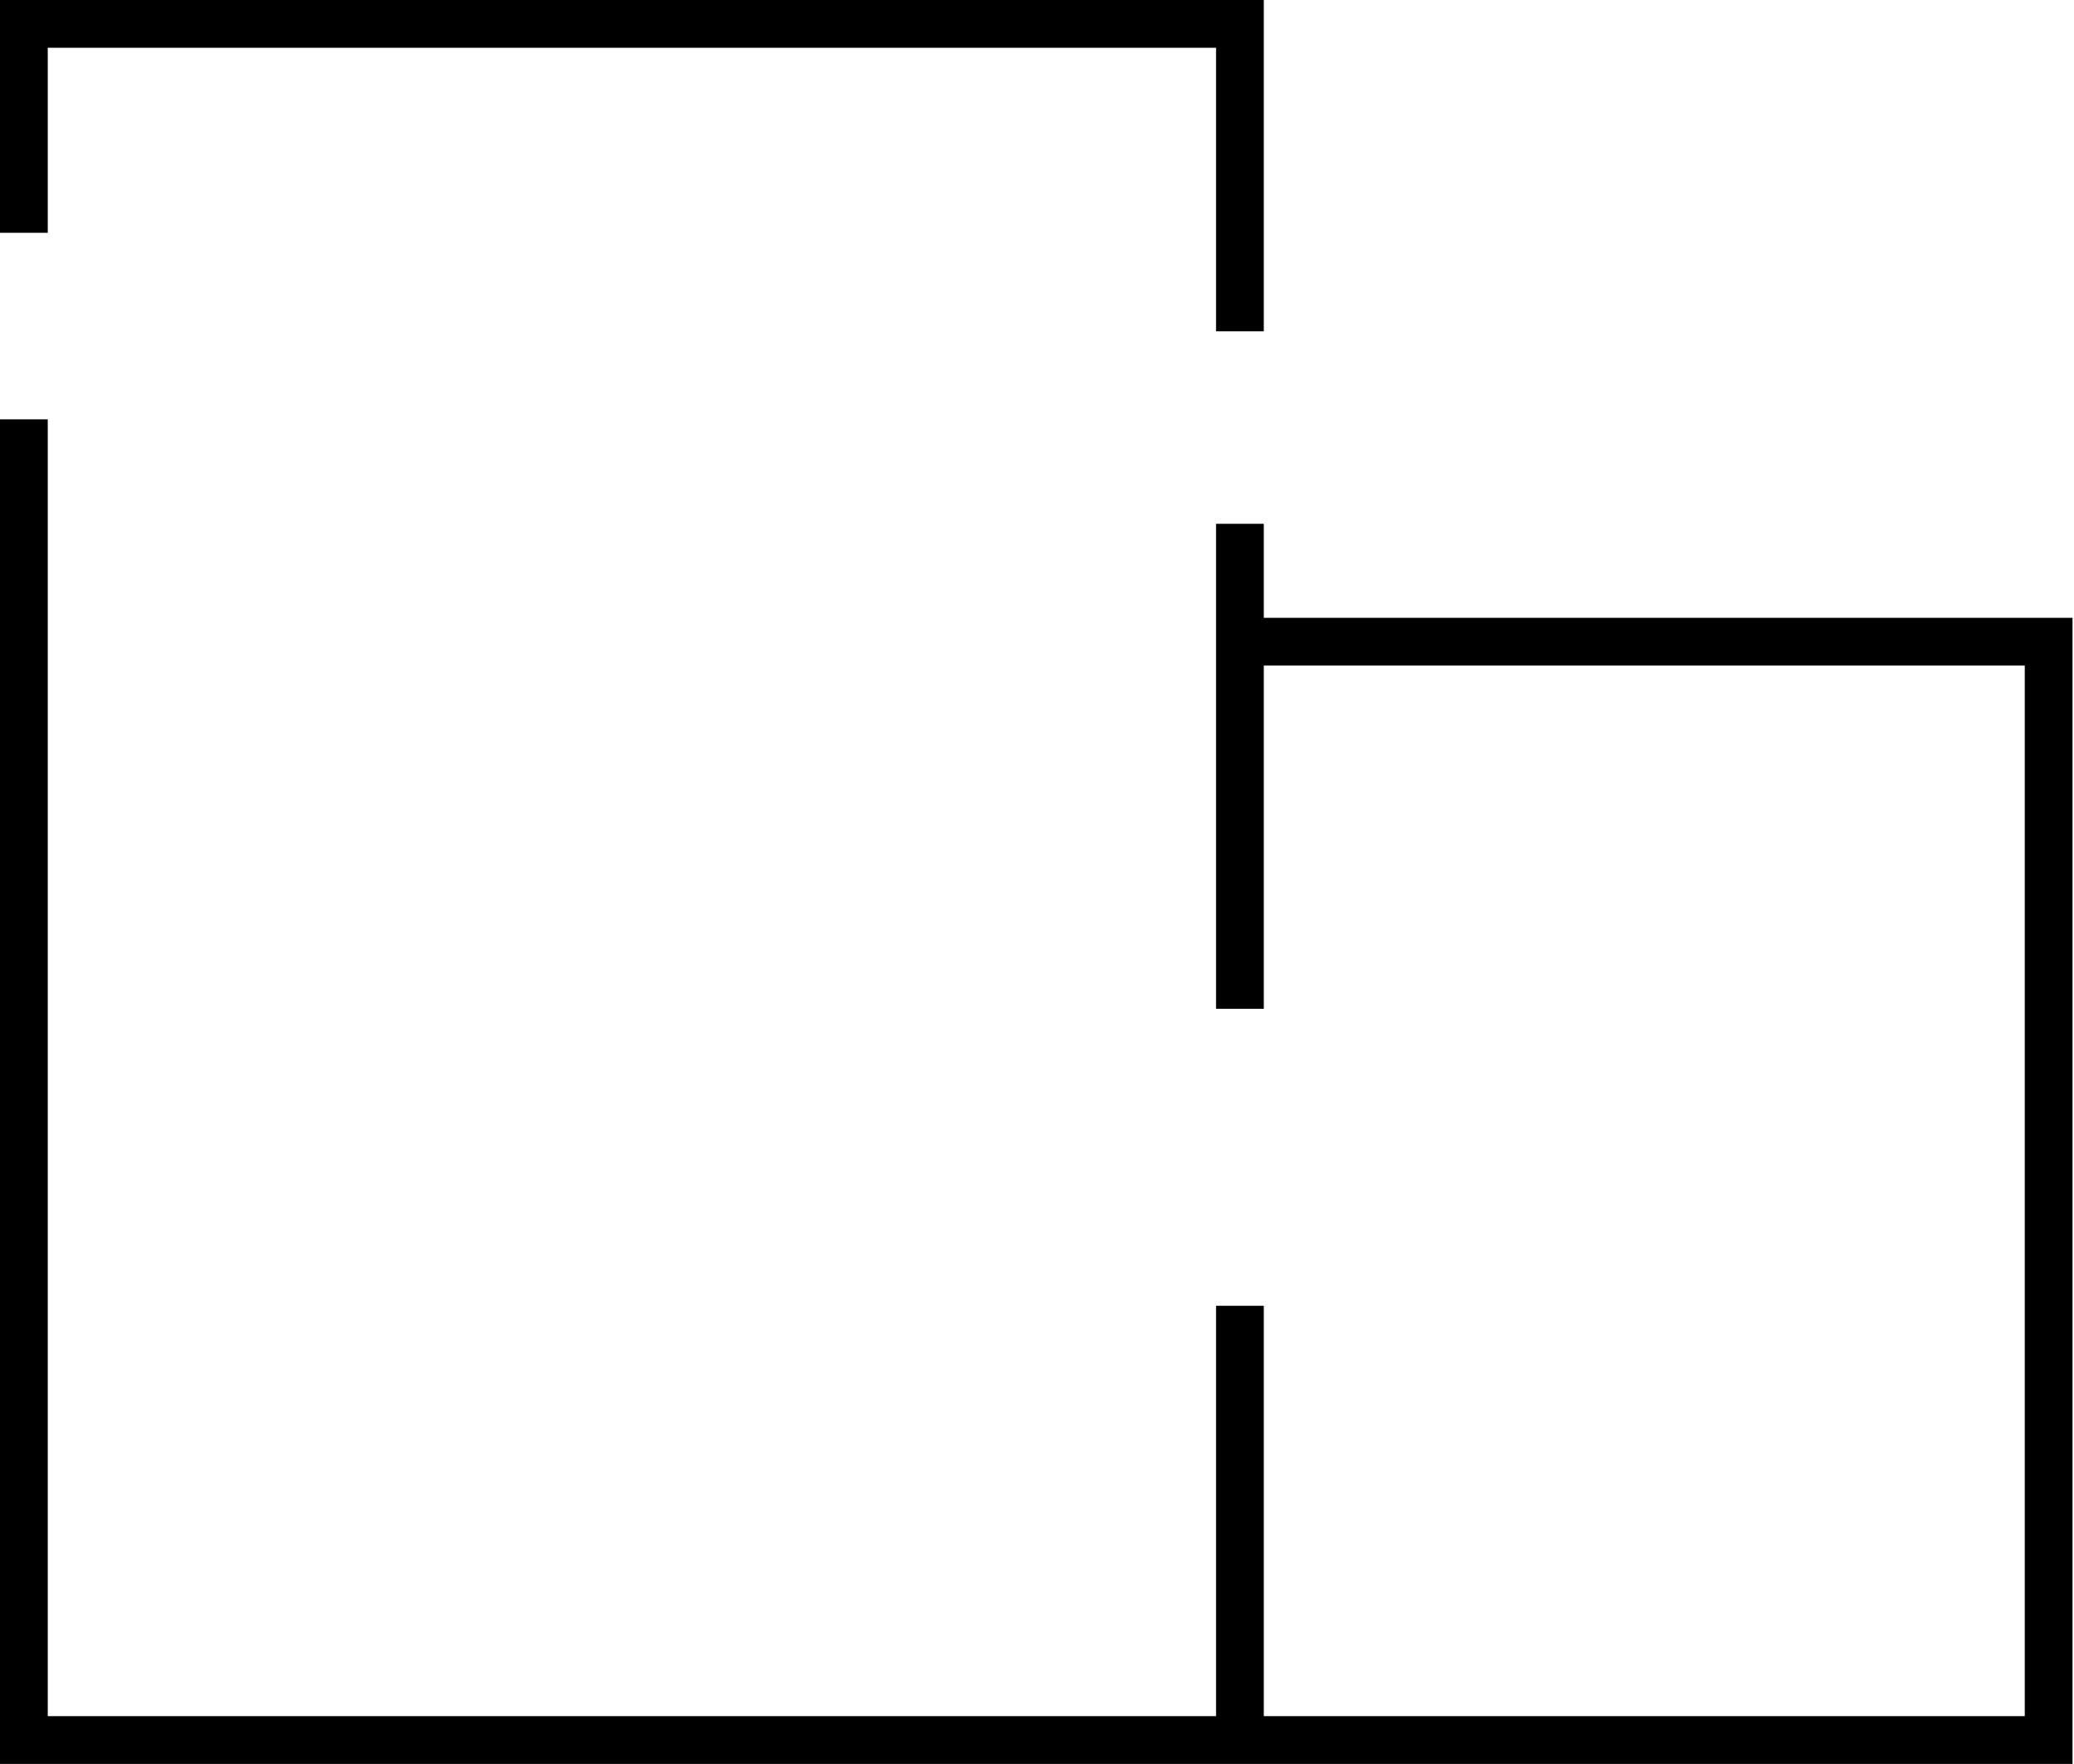
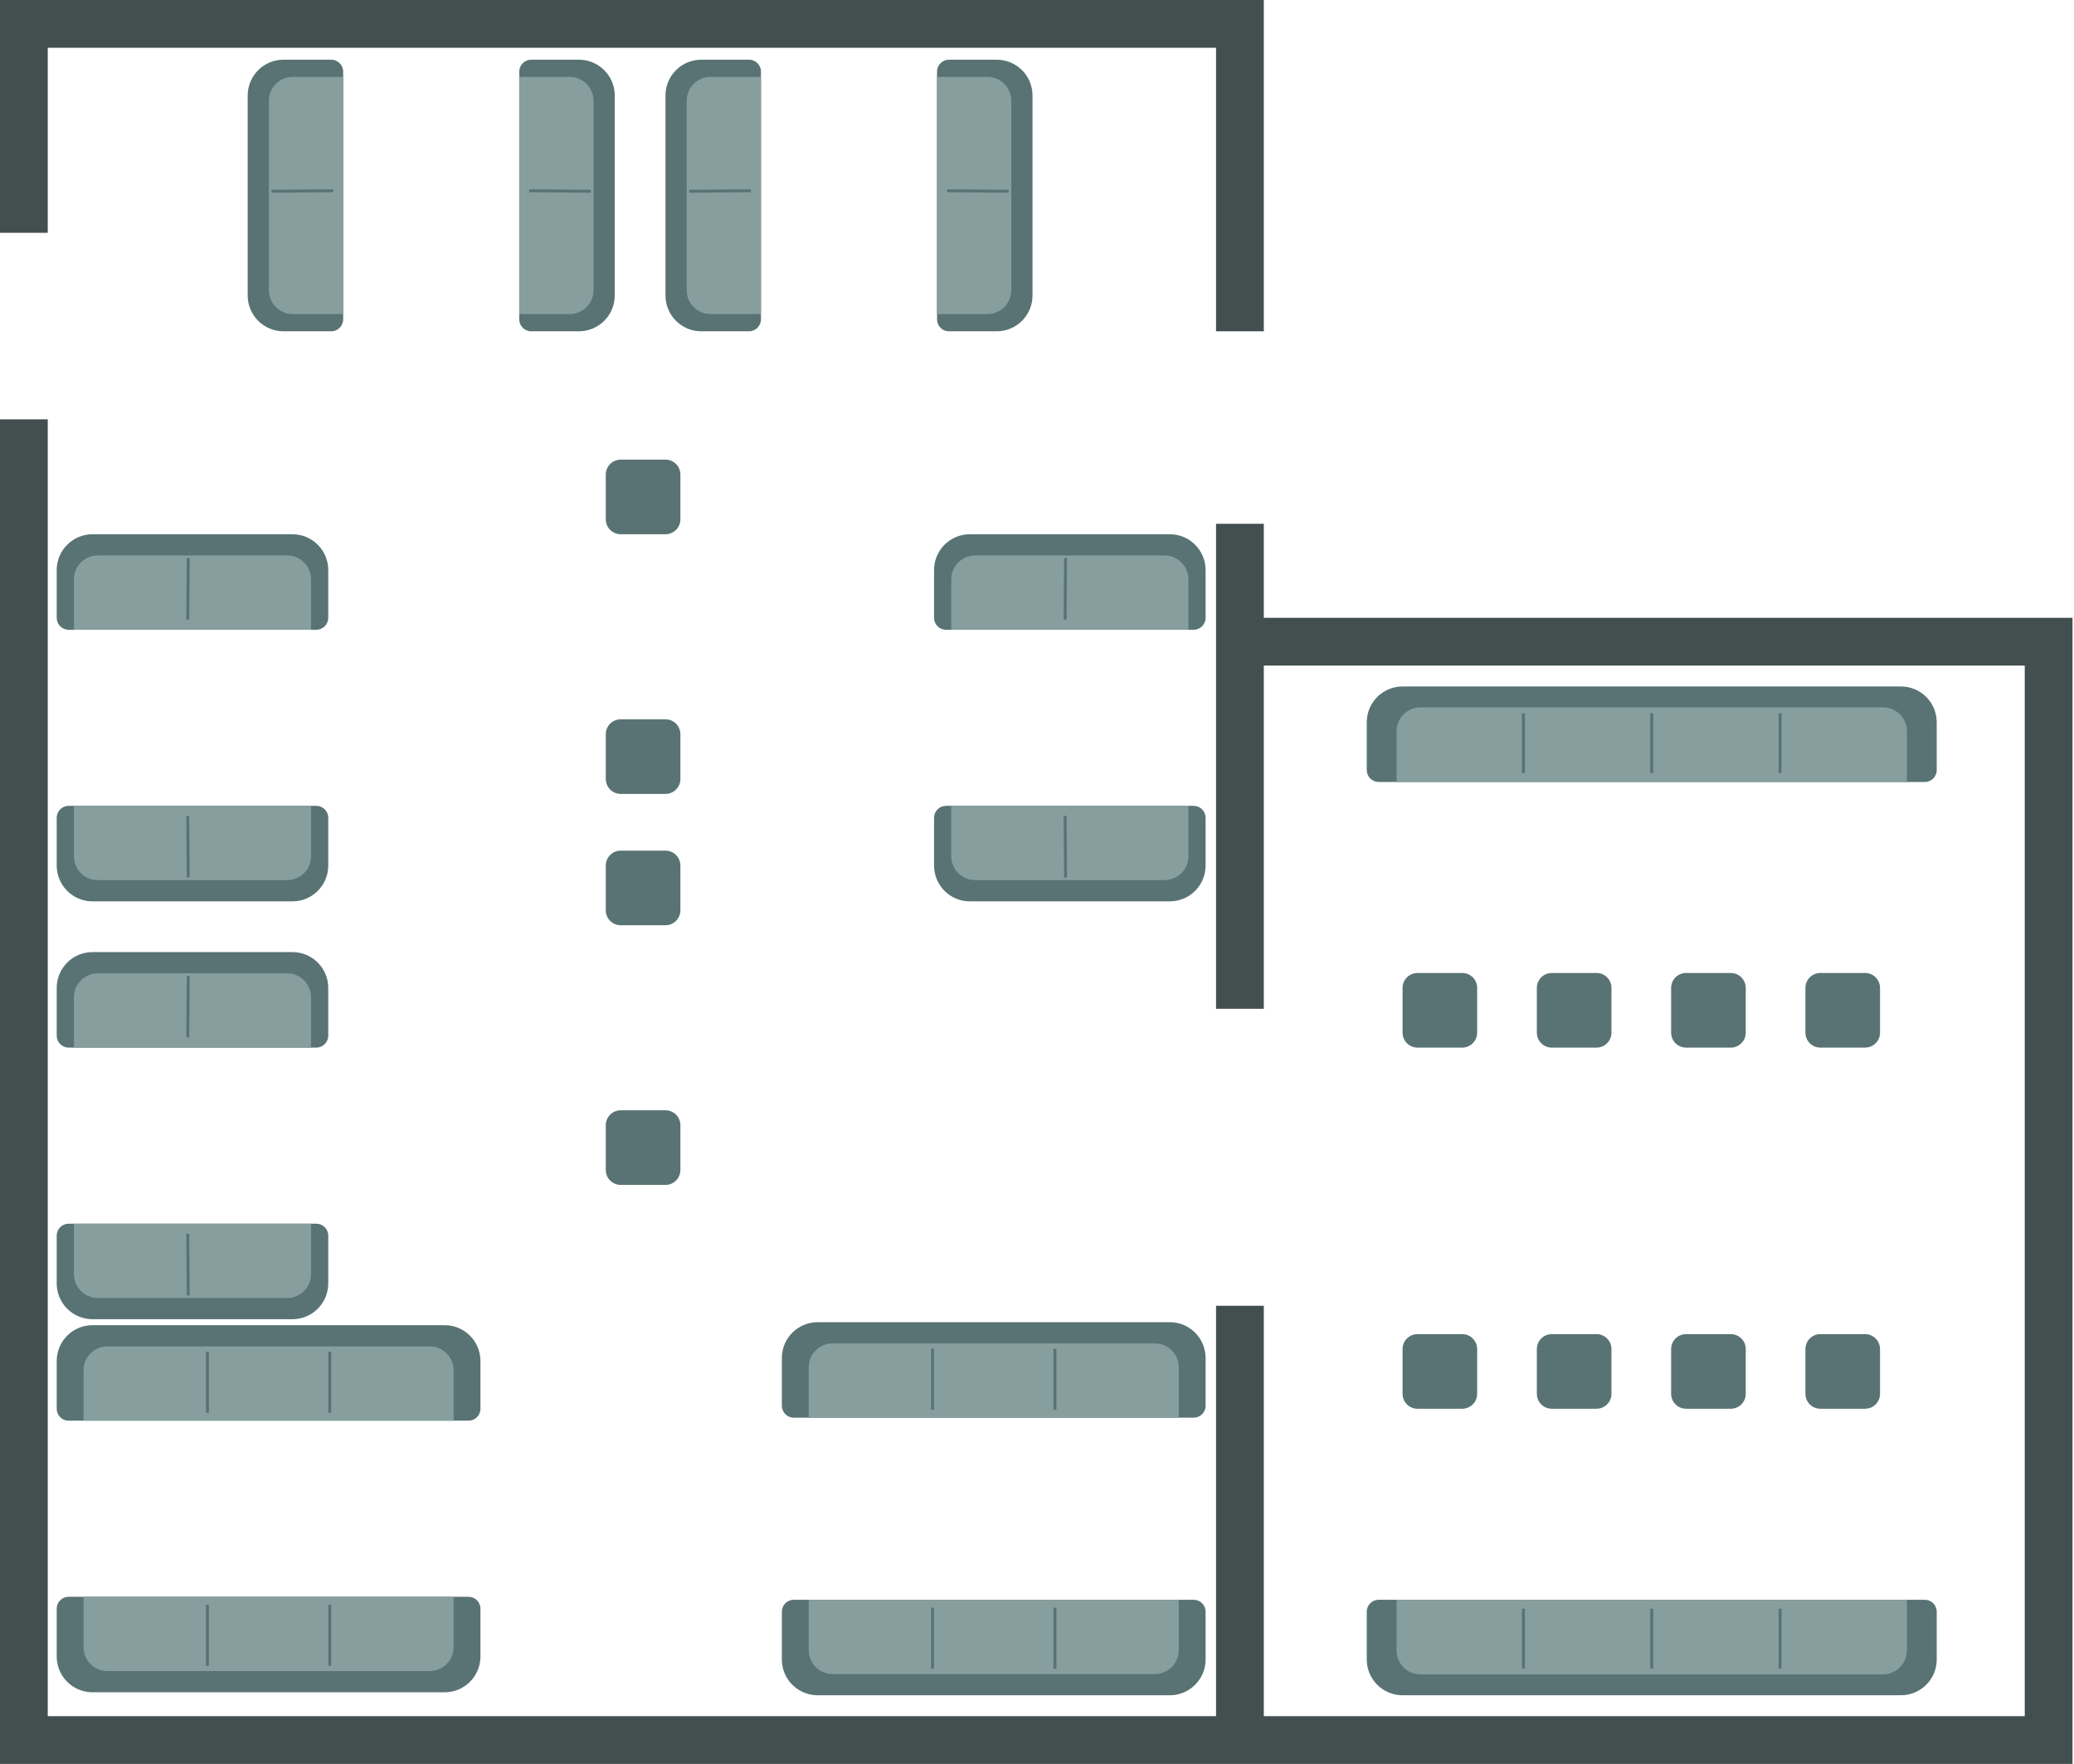
<svg xmlns="http://www.w3.org/2000/svg" width="695" height="591" viewBox="0 0 695 591" fill="none">
-   <path d="M8 78V8H415.5V111M415.5 175.5V215M415.5 338V215M415.5 437.5V583M415.5 583H8V140.5M415.5 583H686.5V456.5V215H415.5" stroke="black" stroke-width="16" />
+   <path d="M8 78V8H415.5V111M415.5 175.5V215M415.5 338V215M415.5 437.5V583M415.5 583H8V140.5M415.5 583H686.5V456.5V215H415.5" stroke="#434E4F" stroke-width="16" />
+   <rect x="203" y="285" width="25" height="25" rx="5" fill="#597374" />
+   <rect x="470" y="447" width="25" height="25" rx="5" fill="#597374" />
+   <rect x="515" y="447" width="25" height="25" rx="5" fill="#597374" />
+   <rect x="605" y="447" width="25" height="25" rx="5" fill="#597374" />
+   <rect x="560" y="447" width="25" height="25" rx="5" fill="#597374" />
+   <rect x="203" y="372" width="25" height="25" rx="5" fill="#597374" />
+   <rect x="203" y="154" width="25" height="25" rx="5" fill="#597374" />
+   <rect x="203" y="241" width="25" height="25" rx="5" fill="#597374" />
+   <path d="M161 555C161 561.627 155.627 567 149 567H31C24.373 567 19 561.627 19 555V539C19 536.791 20.791 535 23 535H157C159.209 535 161 536.791 161 539V555Z" fill="#597374" />
+   <path d="M152 551.889C152 556.307 148.418 559.889 144 559.889H36C31.582 559.889 28 556.307 28 551.889V535H152V551.889Z" fill="#869E9E" />
+   <line x1="69.5" y1="537.667" x2="69.5" y2="558.111" stroke="#597374" />
+   <line x1="110.5" y1="537.667" x2="110.5" y2="558.111" stroke="#597374" />
+   <path d="M161 456C161 449.373 155.627 444 149 444H31C24.373 444 19 449.373 19 456V472C19 474.209 20.791 476 23 476H157C159.209 476 161 474.209 161 472V456Z" fill="#597374" />
+   <path d="M152 459.111C152 454.693 148.418 451.111 144 451.111H36C31.582 451.111 28 454.693 28 459.111V476H152V459.111Z" fill="#869E9E" />
+   <line y1="-0.5" x2="20.444" y2="-0.5" transform="matrix(0 -1 -1 0 69 473.333)" stroke="#597374" />
+   <line y1="-0.5" x2="20.444" y2="-0.5" transform="matrix(0 -1 -1 0 110 473.333)" stroke="#597374" />
+   <path d="M404 556C404 562.627 398.627 568 392 568H274C267.373 568 262 562.627 262 556V540C262 537.791 263.791 536 266 536H400C402.209 536 404 537.791 404 540V556Z" fill="#597374" />
+   <path d="M395 552.889C395 557.307 391.418 560.889 387 560.889H279C274.582 560.889 271 557.307 271 552.889V536H395V552.889Z" fill="#869E9E" />
+   <line x1="312.5" y1="538.667" x2="312.5" y2="559.111" stroke="#597374" />
+   <line x1="353.5" y1="538.667" x2="353.5" y2="559.111" stroke="#597374" />
+   <path d="M404 455C404 448.373 398.627 443 392 443H274C267.373 443 262 448.373 262 455V471C262 473.209 263.791 475 266 475H400C402.209 475 404 473.209 404 471V455Z" fill="#597374" />
+   <path d="M395 458.111C395 453.693 391.418 450.111 387 450.111H279C274.582 450.111 271 453.693 271 458.111V475H395V458.111Z" fill="#869E9E" />
+   <line y1="-0.5" x2="20.444" y2="-0.5" transform="matrix(0 -1 -1 0 312 472.333)" stroke="#597374" />
+   <line y1="-0.5" x2="20.444" y2="-0.5" transform="matrix(0 -1 -1 0 353 472.333)" stroke="#597374" />
+   <path d="M649 556C649 562.627 643.627 568 637 568H470C463.373 568 458 562.627 458 556V540C458 537.791 459.791 536 462 536H645C647.209 536 649 537.791 649 540V556Z" fill="#597374" />
+   <path d="M639 553C639 557.418 635.418 561 631 561H476C471.582 561 468 557.418 468 553V536H639V553Z" fill="#869E9E" />
+   <line x1="510.5" y1="539" x2="510.5" y2="559" stroke="#597374" />
+   <line x1="553.5" y1="539" x2="553.5" y2="559" stroke="#597374" />
+   <line x1="596.5" y1="539" x2="596.5" y2="559" stroke="#597374" />
+   <rect width="25" height="25" rx="5" transform="matrix(1 0 0 -1 470 351)" fill="#597374" />
+   <rect width="25" height="25" rx="5" transform="matrix(1 0 0 -1 515 351)" fill="#597374" />
+   <rect width="25" height="25" rx="5" transform="matrix(1 0 0 -1 605 351)" fill="#597374" />
+   <rect width="25" height="25" rx="5" transform="matrix(1 0 0 -1 560 351)" fill="#597374" />
+   <path d="M649 242C649 235.373 643.627 230 637 230L470 230C463.373 230 458 235.373 458 242V258C458 260.209 459.791 262 462 262L645 262C647.209 262 649 260.209 649 258V242Z" fill="#597374" />
+   <path d="M639 245C639 240.582 635.418 237 631 237L476 237C471.582 237 468 240.582 468 245V262L639 262V245Z" fill="#869E9E" />
+   <line y1="-0.5" x2="20" y2="-0.5" transform="matrix(0 -1 -1 0 510 259)" stroke="#597374" />
+   <line y1="-0.5" x2="20" y2="-0.5" transform="matrix(0 -1 -1 0 553 259)" stroke="#597374" />
+   <line y1="-0.5" x2="20" y2="-0.5" transform="matrix(0 -1 -1 0 596 259)" stroke="#597374" />
+   <path d="M110 430C110 436.627 104.627 442 98 442H31C24.373 442 19 436.627 19 430V414C19 411.791 20.791 410 23 410H106C108.209 410 110 411.791 110 414V430Z" fill="#597374" />
+   <path d="M104.232 426.889C104.232 431.307 100.651 434.889 96.232 434.889H32.768C28.349 434.889 24.768 431.307 24.768 426.889V410H104.232V426.889Z" fill="#869E9E" />
+   <line x1="62.919" y1="413.37" x2="63.069" y2="434.033" stroke="#597374" />
+   <path d="M110 331C110 324.373 104.627 319 98 319H31C24.373 319 19 324.373 19 331V347C19 349.209 20.791 351 23 351H106C108.209 351 110 349.209 110 347V331Z" fill="#597374" />
+   <path d="M104.232 334.111C104.232 329.693 100.651 326.111 96.232 326.111H32.768C28.349 326.111 24.768 329.693 24.768 334.111V351H104.232V334.111Z" fill="#869E9E" />
+   <line y1="-0.5" x2="20.444" y2="2.5" transform="matrix(0.152372 -0.988323 -0.988323 -0.152372 62.4248 347.554)" stroke="#597374" />
+   <path d="M404 290C404 296.627 398.627 302 392 302H325C318.373 302 313 296.627 313 290V274C313 271.791 314.791 270 317 270H400C402.209 270 404 271.791 404 274V290Z" fill="#597374" />
+   <path d="M398.232 286.889C398.232 291.307 394.651 294.889 390.232 294.889H326.768C322.349 294.889 318.768 291.307 318.768 286.889V270H398.232V286.889Z" fill="#869E9E" />
+   <line x1="356.919" y1="273.37" x2="357.069" y2="294.033" stroke="#597374" />
+   <path d="M404 191C404 184.373 398.627 179 392 179L325 179C318.373 179 313 184.373 313 191V207C313 209.209 314.791 211 317 211L400 211C402.209 211 404 209.209 404 207V191Z" fill="#597374" />
+   <path d="M398.232 194.111C398.232 189.693 394.651 186.111 390.232 186.111H326.768C322.349 186.111 318.768 189.693 318.768 194.111V211H398.232V194.111Z" fill="#869E9E" />
+   <line y1="-0.5" x2="20.444" y2="2.5" transform="matrix(0.152372 -0.988323 -0.988323 -0.152372 356.425 207.554)" stroke="#597374" />
+   <path d="M110 290C110 296.627 104.627 302 98 302H31C24.373 302 19 296.627 19 290V274C19 271.791 20.791 270 23 270H106C108.209 270 110 271.791 110 274V290Z" fill="#597374" />
+   <path d="M104.232 286.889C104.232 291.307 100.651 294.889 96.232 294.889H32.768C28.349 294.889 24.768 291.307 24.768 286.889V270H104.232V286.889Z" fill="#869E9E" />
+   <line x1="62.919" y1="273.37" x2="63.069" y2="294.033" stroke="#597374" />
+   <path d="M110 191C110 184.373 104.627 179 98 179L31 179C24.373 179 19 184.373 19 191V207C19 209.209 20.791 211 23 211L106 211C108.209 211 110 209.209 110 207V191Z" fill="#597374" />
+   <path d="M104.232 194.111C104.232 189.693 100.651 186.111 96.232 186.111H32.768C28.349 186.111 24.768 189.693 24.768 194.111V211H104.232V194.111Z" fill="#869E9E" />
+   <line y1="-0.5" x2="20.444" y2="2.5" transform="matrix(0.152372 -0.988323 -0.988323 -0.152372 62.4248 207.554)" stroke="#597374" />
+   <path d="M95 111C88.373 111 83 105.627 83 99L83 32C83 25.373 88.373 20 95 20L111 20C113.209 20 115 21.791 115 24L115 107C115 109.209 113.209 111 111 111L95 111Z" fill="#597374" />
+   <path d="M98.111 105.232C93.693 105.232 90.111 101.651 90.111 97.232L90.111 33.768C90.111 29.349 93.693 25.768 98.111 25.768L115 25.768L115 105.232L98.111 105.232Z" fill="#869E9E" />
+   <line x1="111.63" y1="63.919" x2="90.967" y2="64.069" stroke="#597374" />
+   <path d="M194 111C200.627 111 206 105.627 206 99L206 32C206 25.373 200.627 20 194 20L178 20C175.791 20 174 21.791 174 24L174 107C174 109.209 175.791 111 178 111L194 111Z" fill="#597374" />
+   <path d="M190.889 105.232C195.307 105.232 198.889 101.651 198.889 97.232L198.889 33.768C198.889 29.349 195.307 25.768 190.889 25.768L174 25.768L174 105.232L190.889 105.232Z" fill="#869E9E" />
+   <line y1="-0.5" x2="20.444" y2="2.5" transform="matrix(0.988323 0.152373 0.152373 -0.988323 177.446 63.4248)" stroke="#597374" />
+   <path d="M235 111C228.373 111 223 105.627 223 99L223 32C223 25.373 228.373 20 235 20L251 20C253.209 20 255 21.791 255 24L255 107C255 109.209 253.209 111 251 111L235 111Z" fill="#597374" />
+   <path d="M238.111 105.232C233.693 105.232 230.111 101.651 230.111 97.232L230.111 33.768C230.111 29.349 233.693 25.768 238.111 25.768L255 25.768L255 105.232L238.111 105.232Z" fill="#869E9E" />
+   <line x1="251.63" y1="63.919" x2="230.967" y2="64.069" stroke="#597374" />
+   <path d="M334 111C340.627 111 346 105.627 346 99L346 32C346 25.373 340.627 20 334 20L318 20C315.791 20 314 21.791 314 24L314 107C314 109.209 315.791 111 318 111L334 111Z" fill="#597374" />
+   <path d="M330.889 105.232C335.307 105.232 338.889 101.651 338.889 97.232L338.889 33.768C338.889 29.349 335.307 25.768 330.889 25.768L314 25.768L314 105.232L330.889 105.232Z" fill="#869E9E" />
+   <line y1="-0.5" x2="20.444" y2="2.5" transform="matrix(0.988323 0.152373 0.152373 -0.988323 317.446 63.4248)" stroke="#597374" />
</svg>
